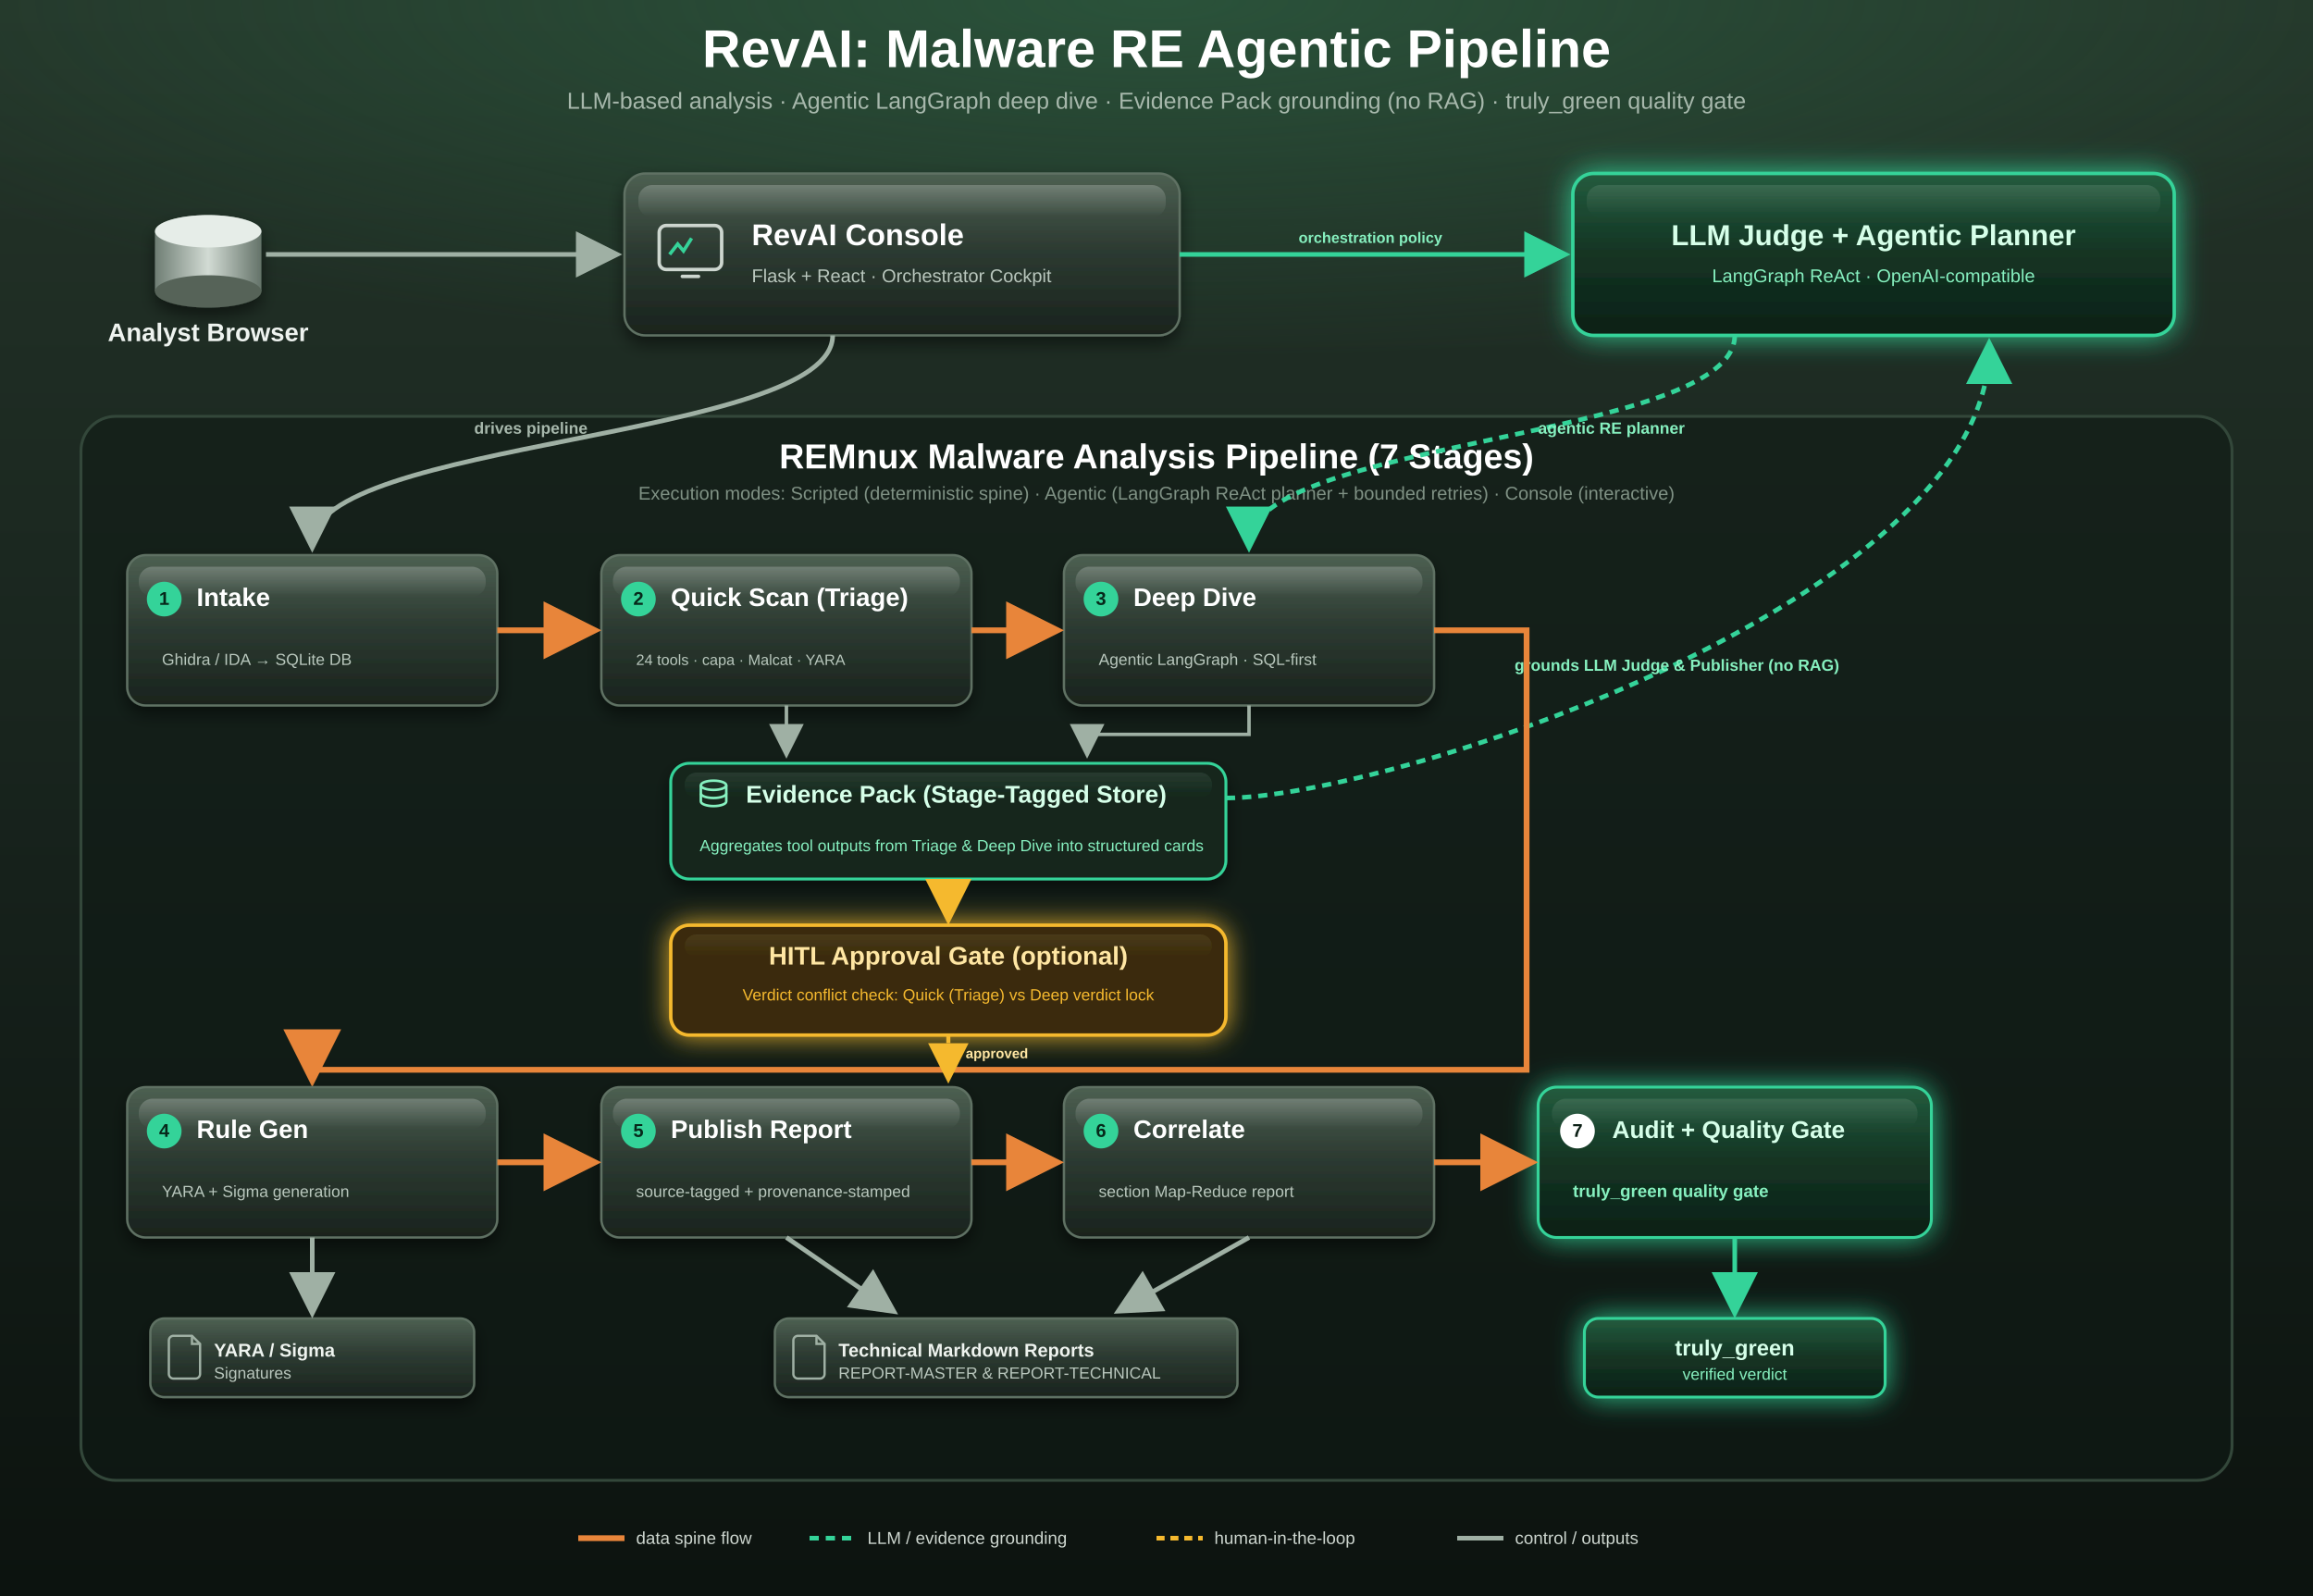
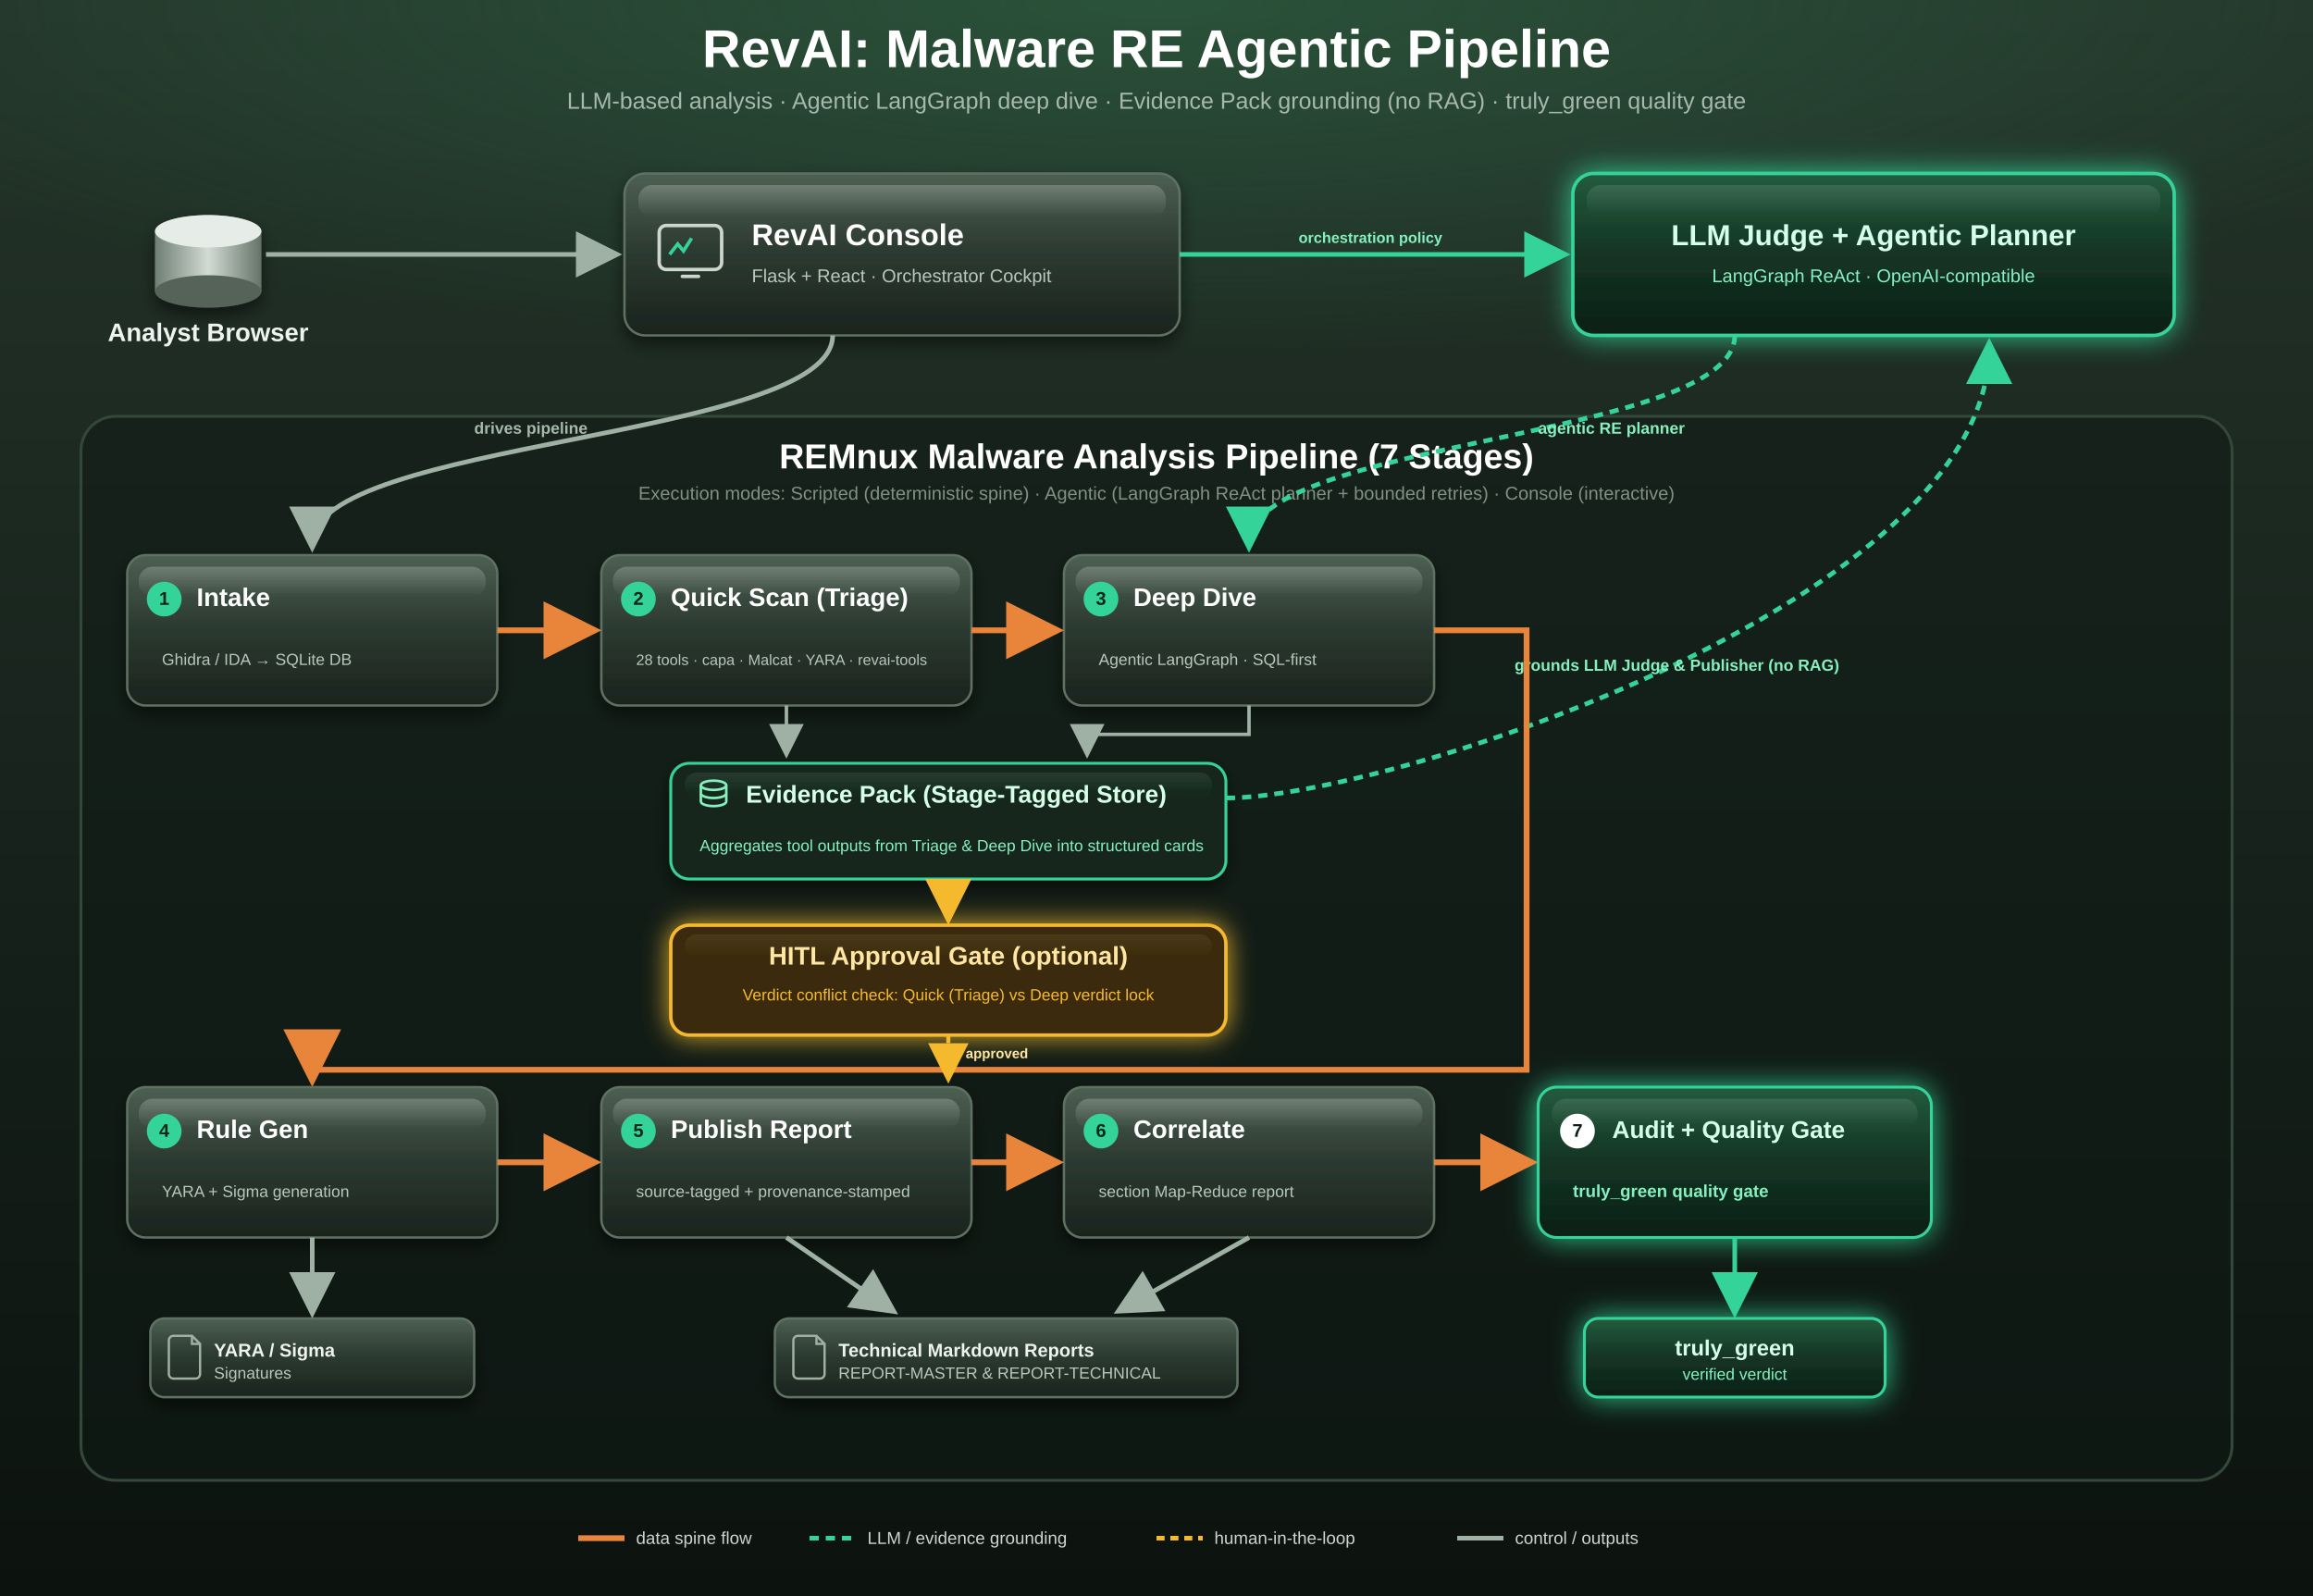
<svg xmlns="http://www.w3.org/2000/svg" width="2000" height="1380" viewBox="0 0 2000 1380" role="img" aria-label="RevAI malware reverse-engineering agentic pipeline architecture v2">
  <defs>
    <linearGradient id="bg" x1="0" y1="0" x2="0" y2="1">
      <stop offset="0%" stop-color="#243429" />
      <stop offset="55%" stop-color="#16211b" />
      <stop offset="100%" stop-color="#0c130f" />
    </linearGradient>
    <radialGradient id="topglow" cx="50%" cy="0%" r="62%">
      <stop offset="0%" stop-color="#2f6b48" stop-opacity="0.55" />
      <stop offset="100%" stop-color="#2f6b48" stop-opacity="0" />
    </radialGradient>
    <linearGradient id="node" x1="0" y1="0" x2="0" y2="1">
      <stop offset="0%" stop-color="#4d6052" />
      <stop offset="46%" stop-color="#2d3b32" />
      <stop offset="100%" stop-color="#19231d" />
    </linearGradient>
    <linearGradient id="nodeG" x1="0" y1="0" x2="0" y2="1">
      <stop offset="0%" stop-color="#235c3e" />
      <stop offset="48%" stop-color="#143524" />
      <stop offset="100%" stop-color="#0c2016" />
    </linearGradient>
    <linearGradient id="sheen" x1="0" y1="0" x2="0" y2="1">
      <stop offset="0%" stop-color="#ffffff" stop-opacity="0.22" />
      <stop offset="100%" stop-color="#ffffff" stop-opacity="0" />
    </linearGradient>
    <linearGradient id="cyl" x1="0" y1="0" x2="1" y2="0">
      <stop offset="0%" stop-color="#6f7e74" />
      <stop offset="50%" stop-color="#d2dbd4" />
      <stop offset="100%" stop-color="#647369" />
    </linearGradient>
    <filter id="sh" x="-30%" y="-30%" width="160%" height="170%">
      <feDropShadow dx="0" dy="7" stdDeviation="7" flood-color="#000000" flood-opacity="0.5" />
    </filter>
    <filter id="gE" x="-60%" y="-60%" width="220%" height="220%">
      <feDropShadow dx="0" dy="0" stdDeviation="12" flood-color="#34d399" flood-opacity="0.9" />
    </filter>
    <filter id="gA" x="-60%" y="-60%" width="220%" height="220%">
      <feDropShadow dx="0" dy="0" stdDeviation="11" flood-color="#f5b92e" flood-opacity="0.9" />
    </filter>
    <marker id="aO" markerWidth="12" markerHeight="12" refX="8" refY="5" orient="auto">
      <path d="M0,0 L10,5 L0,10 z" fill="#e8853a" />
    </marker>
    <marker id="aG" markerWidth="12" markerHeight="12" refX="8" refY="5" orient="auto">
      <path d="M0,0 L10,5 L0,10 z" fill="#9fb0a4" />
    </marker>
    <marker id="aE" markerWidth="12" markerHeight="12" refX="8" refY="5" orient="auto">
      <path d="M0,0 L10,5 L0,10 z" fill="#34d399" />
    </marker>
    <marker id="aA" markerWidth="12" markerHeight="12" refX="8" refY="5" orient="auto">
      <path d="M0,0 L10,5 L0,10 z" fill="#f5b92e" />
    </marker>
  </defs>
  <rect x="0" y="0" width="2000" height="1380" fill="url(#bg)" />
  <rect x="0" y="0" width="2000" height="500" fill="url(#topglow)" />
  <text x="1000" y="58" text-anchor="middle" font-family="Segoe UI, Arial, sans-serif" font-size="46" font-weight="800" fill="#ffffff">RevAI: Malware RE Agentic Pipeline</text>
  <text x="1000" y="94" text-anchor="middle" font-family="Segoe UI, Arial, sans-serif" font-size="20" fill="#a7b8ac">LLM-based analysis · Agentic LangGraph deep dive · Evidence Pack grounding (no RAG) · truly_green quality gate</text>
  <g filter="url(#sh)">
    <ellipse cx="180" cy="200" rx="46" ry="14" fill="url(#cyl)" />
    <rect x="134" y="200" width="92" height="52" fill="url(#cyl)" />
    <ellipse cx="180" cy="252" rx="46" ry="14" fill="#566459" />
    <ellipse cx="180" cy="200" rx="46" ry="14" fill="#e6ede8" />
  </g>
  <text x="180" y="295" text-anchor="middle" font-family="Segoe UI, Arial, sans-serif" font-size="22" font-weight="700" fill="#eef3ef">Analyst Browser</text>
  <g filter="url(#sh)">
    <rect x="540" y="150" width="480" height="140" rx="18" fill="url(#node)" stroke="#5f7163" stroke-width="2" />
    <rect x="552" y="160" width="456" height="28" rx="12" fill="url(#sheen)" />
    <g transform="translate(570,195)" fill="none" stroke="#cdd6cf" stroke-width="3">
      <rect x="0" y="0" width="54" height="38" rx="6" />
      <path d="M9 25 l7 -9 l5 6 l7 -11" stroke="#34d399" />
      <path d="M20 44 h14" stroke-linecap="round" />
    </g>
    <text x="650" y="212" font-family="Segoe UI, Arial, sans-serif" font-size="26" font-weight="700" fill="#ffffff">RevAI Console</text>
    <text x="650" y="244" font-family="Segoe UI, Arial, sans-serif" font-size="16" fill="#b9c7bd">Flask + React · Orchestrator Cockpit</text>
  </g>
  <g filter="url(#gE)">
    <rect x="1360" y="150" width="520" height="140" rx="18" fill="url(#nodeG)" stroke="#34d399" stroke-width="3" />
    <rect x="1372" y="160" width="496" height="28" rx="12" fill="url(#sheen)" opacity="0.5" />
  </g>
  <text x="1620" y="212" text-anchor="middle" font-family="Segoe UI, Arial, sans-serif" font-size="25" font-weight="800" fill="#d6ffe9">LLM Judge + Agentic Planner</text>
  <text x="1620" y="244" text-anchor="middle" font-family="Segoe UI, Arial, sans-serif" font-size="16" fill="#86f0bf">LangGraph ReAct · OpenAI-compatible</text>
  <line x1="230" y1="220" x2="530" y2="220" stroke="#9fb0a4" stroke-width="4" marker-end="url(#aG)" />
  <line x1="1020" y1="220" x2="1350" y2="220" stroke="#34d399" stroke-width="4" marker-end="url(#aE)" />
  <text x="1185" y="210" text-anchor="middle" font-family="Segoe UI, Arial, sans-serif" font-size="13" font-weight="700" fill="#86f0bf">orchestration policy</text>
  <rect x="70" y="360" width="1860" height="920" rx="30" fill="#101a14" fill-opacity="0.55" stroke="#33473a" stroke-width="2.5" />
  <text x="1000" y="405" text-anchor="middle" font-family="Segoe UI, Arial, sans-serif" font-size="30" font-weight="800" fill="#ffffff">REMnux Malware Analysis Pipeline (7 Stages)</text>
  <text x="1000" y="432" text-anchor="middle" font-family="Segoe UI, Arial, sans-serif" font-size="16" fill="#7f9184">Execution modes: Scripted (deterministic spine) · Agentic (LangGraph ReAct planner + bounded retries) · Console (interactive)</text>
  <path d="M 720 290 C 720 380 270 380 270 470" fill="none" stroke="#9fb0a4" stroke-width="4" marker-end="url(#aG)" />
  <text x="410" y="375" font-family="Segoe UI, Arial, sans-serif" font-size="14" font-weight="700" fill="#a7b8ac">drives pipeline</text>
  <path d="M 1500 290 C 1500 380 1080 380 1080 470" fill="none" stroke="#34d399" stroke-width="4" stroke-dasharray="8 6" marker-end="url(#aE)" />
  <text x="1330" y="375" font-family="Segoe UI, Arial, sans-serif" font-size="14" font-weight="700" fill="#86f0bf">agentic RE planner</text>
  <g filter="url(#sh)">
    <rect x="110" y="480" width="320" height="130" rx="16" fill="url(#node)" stroke="#5f7163" stroke-width="2" />
    <rect x="120" y="490" width="300" height="26" rx="12" fill="url(#sheen)" />
  </g>
  <circle cx="142" cy="518" r="15" fill="#34d399" />
  <text x="142" y="523" text-anchor="middle" font-family="Segoe UI, Arial, sans-serif" font-size="16" font-weight="800" fill="#06281a">1</text>
  <text x="170" y="524" font-family="Segoe UI, Arial, sans-serif" font-size="22" font-weight="700" fill="#ffffff">Intake</text>
  <text x="140" y="575" font-family="Segoe UI, Arial, sans-serif" font-size="14" fill="#b9c7bd">Ghidra / IDA → SQLite DB</text>
  <g filter="url(#sh)">
    <rect x="520" y="480" width="320" height="130" rx="16" fill="url(#node)" stroke="#5f7163" stroke-width="2" />
    <rect x="530" y="490" width="300" height="26" rx="12" fill="url(#sheen)" />
  </g>
  <circle cx="552" cy="518" r="15" fill="#34d399" />
  <text x="552" y="523" text-anchor="middle" font-family="Segoe UI, Arial, sans-serif" font-size="16" font-weight="800" fill="#06281a">2</text>
  <text x="580" y="524" font-family="Segoe UI, Arial, sans-serif" font-size="22" font-weight="700" fill="#ffffff">Quick Scan (Triage)</text>
-   <text x="550" y="575" font-family="Segoe UI, Arial, sans-serif" font-size="13" fill="#b9c7bd">24 tools · capa · Malcat · YARA</text>
+   <text x="550" y="575" font-family="Segoe UI, Arial, sans-serif" font-size="13" fill="#b9c7bd">28 tools · capa · Malcat · YARA · revai-tools</text>
  <g filter="url(#sh)">
    <rect x="920" y="480" width="320" height="130" rx="16" fill="url(#node)" stroke="#5f7163" stroke-width="2" />
    <rect x="930" y="490" width="300" height="26" rx="12" fill="url(#sheen)" />
  </g>
  <circle cx="952" cy="518" r="15" fill="#34d399" />
  <text x="952" y="523" text-anchor="middle" font-family="Segoe UI, Arial, sans-serif" font-size="16" font-weight="800" fill="#06281a">3</text>
  <text x="980" y="524" font-family="Segoe UI, Arial, sans-serif" font-size="22" font-weight="700" fill="#ffffff">Deep Dive</text>
  <text x="950" y="575" font-family="Segoe UI, Arial, sans-serif" font-size="14" fill="#b9c7bd">Agentic LangGraph · SQL-first</text>
  <line x1="430" y1="545" x2="510" y2="545" stroke="#e8853a" stroke-width="5" marker-end="url(#aO)" />
  <line x1="840" y1="545" x2="910" y2="545" stroke="#e8853a" stroke-width="5" marker-end="url(#aO)" />
  <g filter="url(#sh)">
    <rect x="580" y="660" width="480" height="100" rx="16" fill="#12271b" stroke="#34d399" stroke-width="2.5" />
    <rect x="592" y="668" width="456" height="22" rx="10" fill="url(#sheen)" opacity="0.4" />
  </g>
  <g transform="translate(605,675)" fill="none" stroke="#86f0bf" stroke-width="2.2">
    <ellipse cx="12" cy="4" rx="11" ry="4" />
    <path d="M1 4 v7 a11 4 0 0 0 22 0 v-7" />
    <path d="M1 11 v7 a11 4 0 0 0 22 0 v-7" />
  </g>
  <text x="645" y="694" font-family="Segoe UI, Arial, sans-serif" font-size="21" font-weight="800" fill="#d6ffe9">Evidence Pack (Stage-Tagged Store)</text>
  <text x="605" y="736" font-family="Segoe UI, Arial, sans-serif" font-size="14" fill="#86f0bf">Aggregates tool outputs from Triage &amp; Deep Dive into structured cards</text>
  <path d="M 680 610 L 680 650" fill="none" stroke="#9fb0a4" stroke-width="3" marker-end="url(#aG)" />
  <path d="M 1080 610 L 1080 635 L 940 635 L 940 650" fill="none" stroke="#9fb0a4" stroke-width="3" marker-end="url(#aG)" />
  <path d="M 1060 690 C 1200 690 1720 520 1720 300" fill="none" stroke="#34d399" stroke-width="4" stroke-dasharray="8 6" marker-end="url(#aE)" />
  <text x="1450" y="580" text-anchor="middle" font-family="Segoe UI, Arial, sans-serif" font-size="14" font-weight="700" fill="#86f0bf">grounds LLM Judge &amp; Publisher (no RAG)</text>
  <g filter="url(#gA)">
    <rect x="580" y="800" width="480" height="95" rx="16" fill="#3a2a08" stroke="#f5b92e" stroke-width="3" />
    <rect x="592" y="808" width="456" height="20" rx="10" fill="url(#sheen)" opacity="0.35" />
  </g>
  <text x="820" y="834" text-anchor="middle" font-family="Segoe UI, Arial, sans-serif" font-size="22" font-weight="800" fill="#ffe6a3">HITL Approval Gate (optional)</text>
  <text x="820" y="865" text-anchor="middle" font-family="Segoe UI, Arial, sans-serif" font-size="14" fill="#f5b92e">Verdict conflict check: Quick (Triage) vs Deep verdict lock</text>
  <line x1="820" y1="760" x2="820" y2="792" stroke="#f5b92e" stroke-width="4" marker-end="url(#aA)" />
  <path d="M 1240 545 L 1320 545 L 1320 925 L 270 925 L 270 930" fill="none" stroke="#e8853a" stroke-width="5" marker-end="url(#aO)" />
  <path d="M 820 895 L 820 930" fill="none" stroke="#f5b92e" stroke-width="3.5" stroke-dasharray="7 5" marker-end="url(#aA)" />
  <text x="835" y="915" font-family="Segoe UI, Arial, sans-serif" font-size="12" font-weight="700" fill="#ffe6a3">approved</text>
  <g filter="url(#sh)">
    <rect x="110" y="940" width="320" height="130" rx="16" fill="url(#node)" stroke="#5f7163" stroke-width="2" />
    <rect x="120" y="950" width="300" height="26" rx="12" fill="url(#sheen)" />
  </g>
  <circle cx="142" cy="978" r="15" fill="#34d399" />
  <text x="142" y="983" text-anchor="middle" font-family="Segoe UI, Arial, sans-serif" font-size="16" font-weight="800" fill="#06281a">4</text>
  <text x="170" y="984" font-family="Segoe UI, Arial, sans-serif" font-size="22" font-weight="700" fill="#ffffff">Rule Gen</text>
  <text x="140" y="1035" font-family="Segoe UI, Arial, sans-serif" font-size="14" fill="#b9c7bd">YARA + Sigma generation</text>
  <g filter="url(#sh)">
    <rect x="520" y="940" width="320" height="130" rx="16" fill="url(#node)" stroke="#5f7163" stroke-width="2" />
    <rect x="530" y="950" width="300" height="26" rx="12" fill="url(#sheen)" />
  </g>
  <circle cx="552" cy="978" r="15" fill="#34d399" />
  <text x="552" y="983" text-anchor="middle" font-family="Segoe UI, Arial, sans-serif" font-size="16" font-weight="800" fill="#06281a">5</text>
  <text x="580" y="984" font-family="Segoe UI, Arial, sans-serif" font-size="22" font-weight="700" fill="#ffffff">Publish Report</text>
  <text x="550" y="1035" font-family="Segoe UI, Arial, sans-serif" font-size="14" fill="#b9c7bd">source-tagged + provenance-stamped</text>
  <g filter="url(#sh)">
    <rect x="920" y="940" width="320" height="130" rx="16" fill="url(#node)" stroke="#5f7163" stroke-width="2" />
    <rect x="930" y="950" width="300" height="26" rx="12" fill="url(#sheen)" />
  </g>
  <circle cx="952" cy="978" r="15" fill="#34d399" />
  <text x="952" y="983" text-anchor="middle" font-family="Segoe UI, Arial, sans-serif" font-size="16" font-weight="800" fill="#06281a">6</text>
  <text x="980" y="984" font-family="Segoe UI, Arial, sans-serif" font-size="22" font-weight="700" fill="#ffffff">Correlate</text>
  <text x="950" y="1035" font-family="Segoe UI, Arial, sans-serif" font-size="14" fill="#b9c7bd">section Map-Reduce report</text>
  <g filter="url(#gE)">
    <rect x="1330" y="940" width="340" height="130" rx="16" fill="url(#nodeG)" stroke="#34d399" stroke-width="2.5" />
    <rect x="1342" y="950" width="316" height="26" rx="12" fill="url(#sheen)" opacity="0.5" />
  </g>
  <circle cx="1364" cy="978" r="15" fill="#ffffff" />
  <text x="1364" y="983" text-anchor="middle" font-family="Segoe UI, Arial, sans-serif" font-size="16" font-weight="800" fill="#0c2016">7</text>
  <text x="1394" y="984" font-family="Segoe UI, Arial, sans-serif" font-size="21" font-weight="800" fill="#d6ffe9">Audit + Quality Gate</text>
  <text x="1360" y="1035" font-family="Segoe UI, Arial, sans-serif" font-size="15" font-weight="700" fill="#86f0bf">truly_green quality gate</text>
  <line x1="430" y1="1005" x2="510" y2="1005" stroke="#e8853a" stroke-width="5" marker-end="url(#aO)" />
  <line x1="840" y1="1005" x2="910" y2="1005" stroke="#e8853a" stroke-width="5" marker-end="url(#aO)" />
  <line x1="1240" y1="1005" x2="1320" y2="1005" stroke="#e8853a" stroke-width="5" marker-end="url(#aO)" />
  <g filter="url(#sh)">
    <rect x="130" y="1140" width="280" height="68" rx="12" fill="url(#node)" stroke="#5f7163" stroke-width="2" />
    <path d="M150 1155 h16 l7 7 v26 a4 4 0 0 1 -4 4 h-19 a4 4 0 0 1 -4 -4 v-29 a4 4 0 0 1 4 -4 z" fill="none" stroke="#9fb0a4" stroke-width="2" />
    <path d="M166 1155 v7 h7" fill="none" stroke="#9fb0a4" stroke-width="2" />
    <text x="185" y="1173" font-family="Segoe UI, Arial, sans-serif" font-size="16" font-weight="700" fill="#eef3ef">YARA / Sigma</text>
    <text x="185" y="1192" font-family="Segoe UI, Arial, sans-serif" font-size="14" fill="#b9c7bd">Signatures</text>
  </g>
  <line x1="270" y1="1070" x2="270" y2="1132" stroke="#9fb0a4" stroke-width="4" marker-end="url(#aG)" />
  <g filter="url(#sh)">
    <rect x="670" y="1140" width="400" height="68" rx="12" fill="url(#node)" stroke="#5f7163" stroke-width="2" />
    <path d="M690 1155 h16 l7 7 v26 a4 4 0 0 1 -4 4 h-19 a4 4 0 0 1 -4 -4 v-29 a4 4 0 0 1 4 -4 z" fill="none" stroke="#9fb0a4" stroke-width="2" />
    <path d="M706 1155 v7 h7" fill="none" stroke="#9fb0a4" stroke-width="2" />
    <text x="725" y="1173" font-family="Segoe UI, Arial, sans-serif" font-size="16" font-weight="700" fill="#eef3ef">Technical Markdown Reports</text>
    <text x="725" y="1192" font-family="Segoe UI, Arial, sans-serif" font-size="14" fill="#b9c7bd">REPORT-MASTER &amp; REPORT-TECHNICAL</text>
  </g>
  <line x1="680" y1="1070" x2="770" y2="1132" stroke="#9fb0a4" stroke-width="4" marker-end="url(#aG)" />
  <line x1="1080" y1="1070" x2="970" y2="1132" stroke="#9fb0a4" stroke-width="4" marker-end="url(#aG)" />
  <g filter="url(#gE)">
    <rect x="1370" y="1140" width="260" height="68" rx="12" fill="url(#nodeG)" stroke="#34d399" stroke-width="2.5" />
    <text x="1500" y="1172" text-anchor="middle" font-family="Segoe UI, Arial, sans-serif" font-size="19" font-weight="800" fill="#d6ffe9">truly_green</text>
    <text x="1500" y="1193" text-anchor="middle" font-family="Segoe UI, Arial, sans-serif" font-size="14" fill="#86f0bf">verified verdict</text>
  </g>
  <line x1="1500" y1="1070" x2="1500" y2="1132" stroke="#34d399" stroke-width="4" marker-end="url(#aE)" />
  <g transform="translate(500,1330)" font-family="Segoe UI, Arial, sans-serif" font-size="15" fill="#cdd6cf">
    <line x1="0" y1="0" x2="40" y2="0" stroke="#e8853a" stroke-width="5" />
    <text x="50" y="5">data spine flow</text>
    <line x1="200" y1="0" x2="240" y2="0" stroke="#34d399" stroke-width="4" stroke-dasharray="8 6" />
    <text x="250" y="5">LLM / evidence grounding</text>
    <line x1="500" y1="0" x2="540" y2="0" stroke="#f5b92e" stroke-width="4" stroke-dasharray="7 5" />
    <text x="550" y="5">human-in-the-loop</text>
    <line x1="760" y1="0" x2="800" y2="0" stroke="#9fb0a4" stroke-width="4" />
    <text x="810" y="5">control / outputs</text>
  </g>
</svg>
